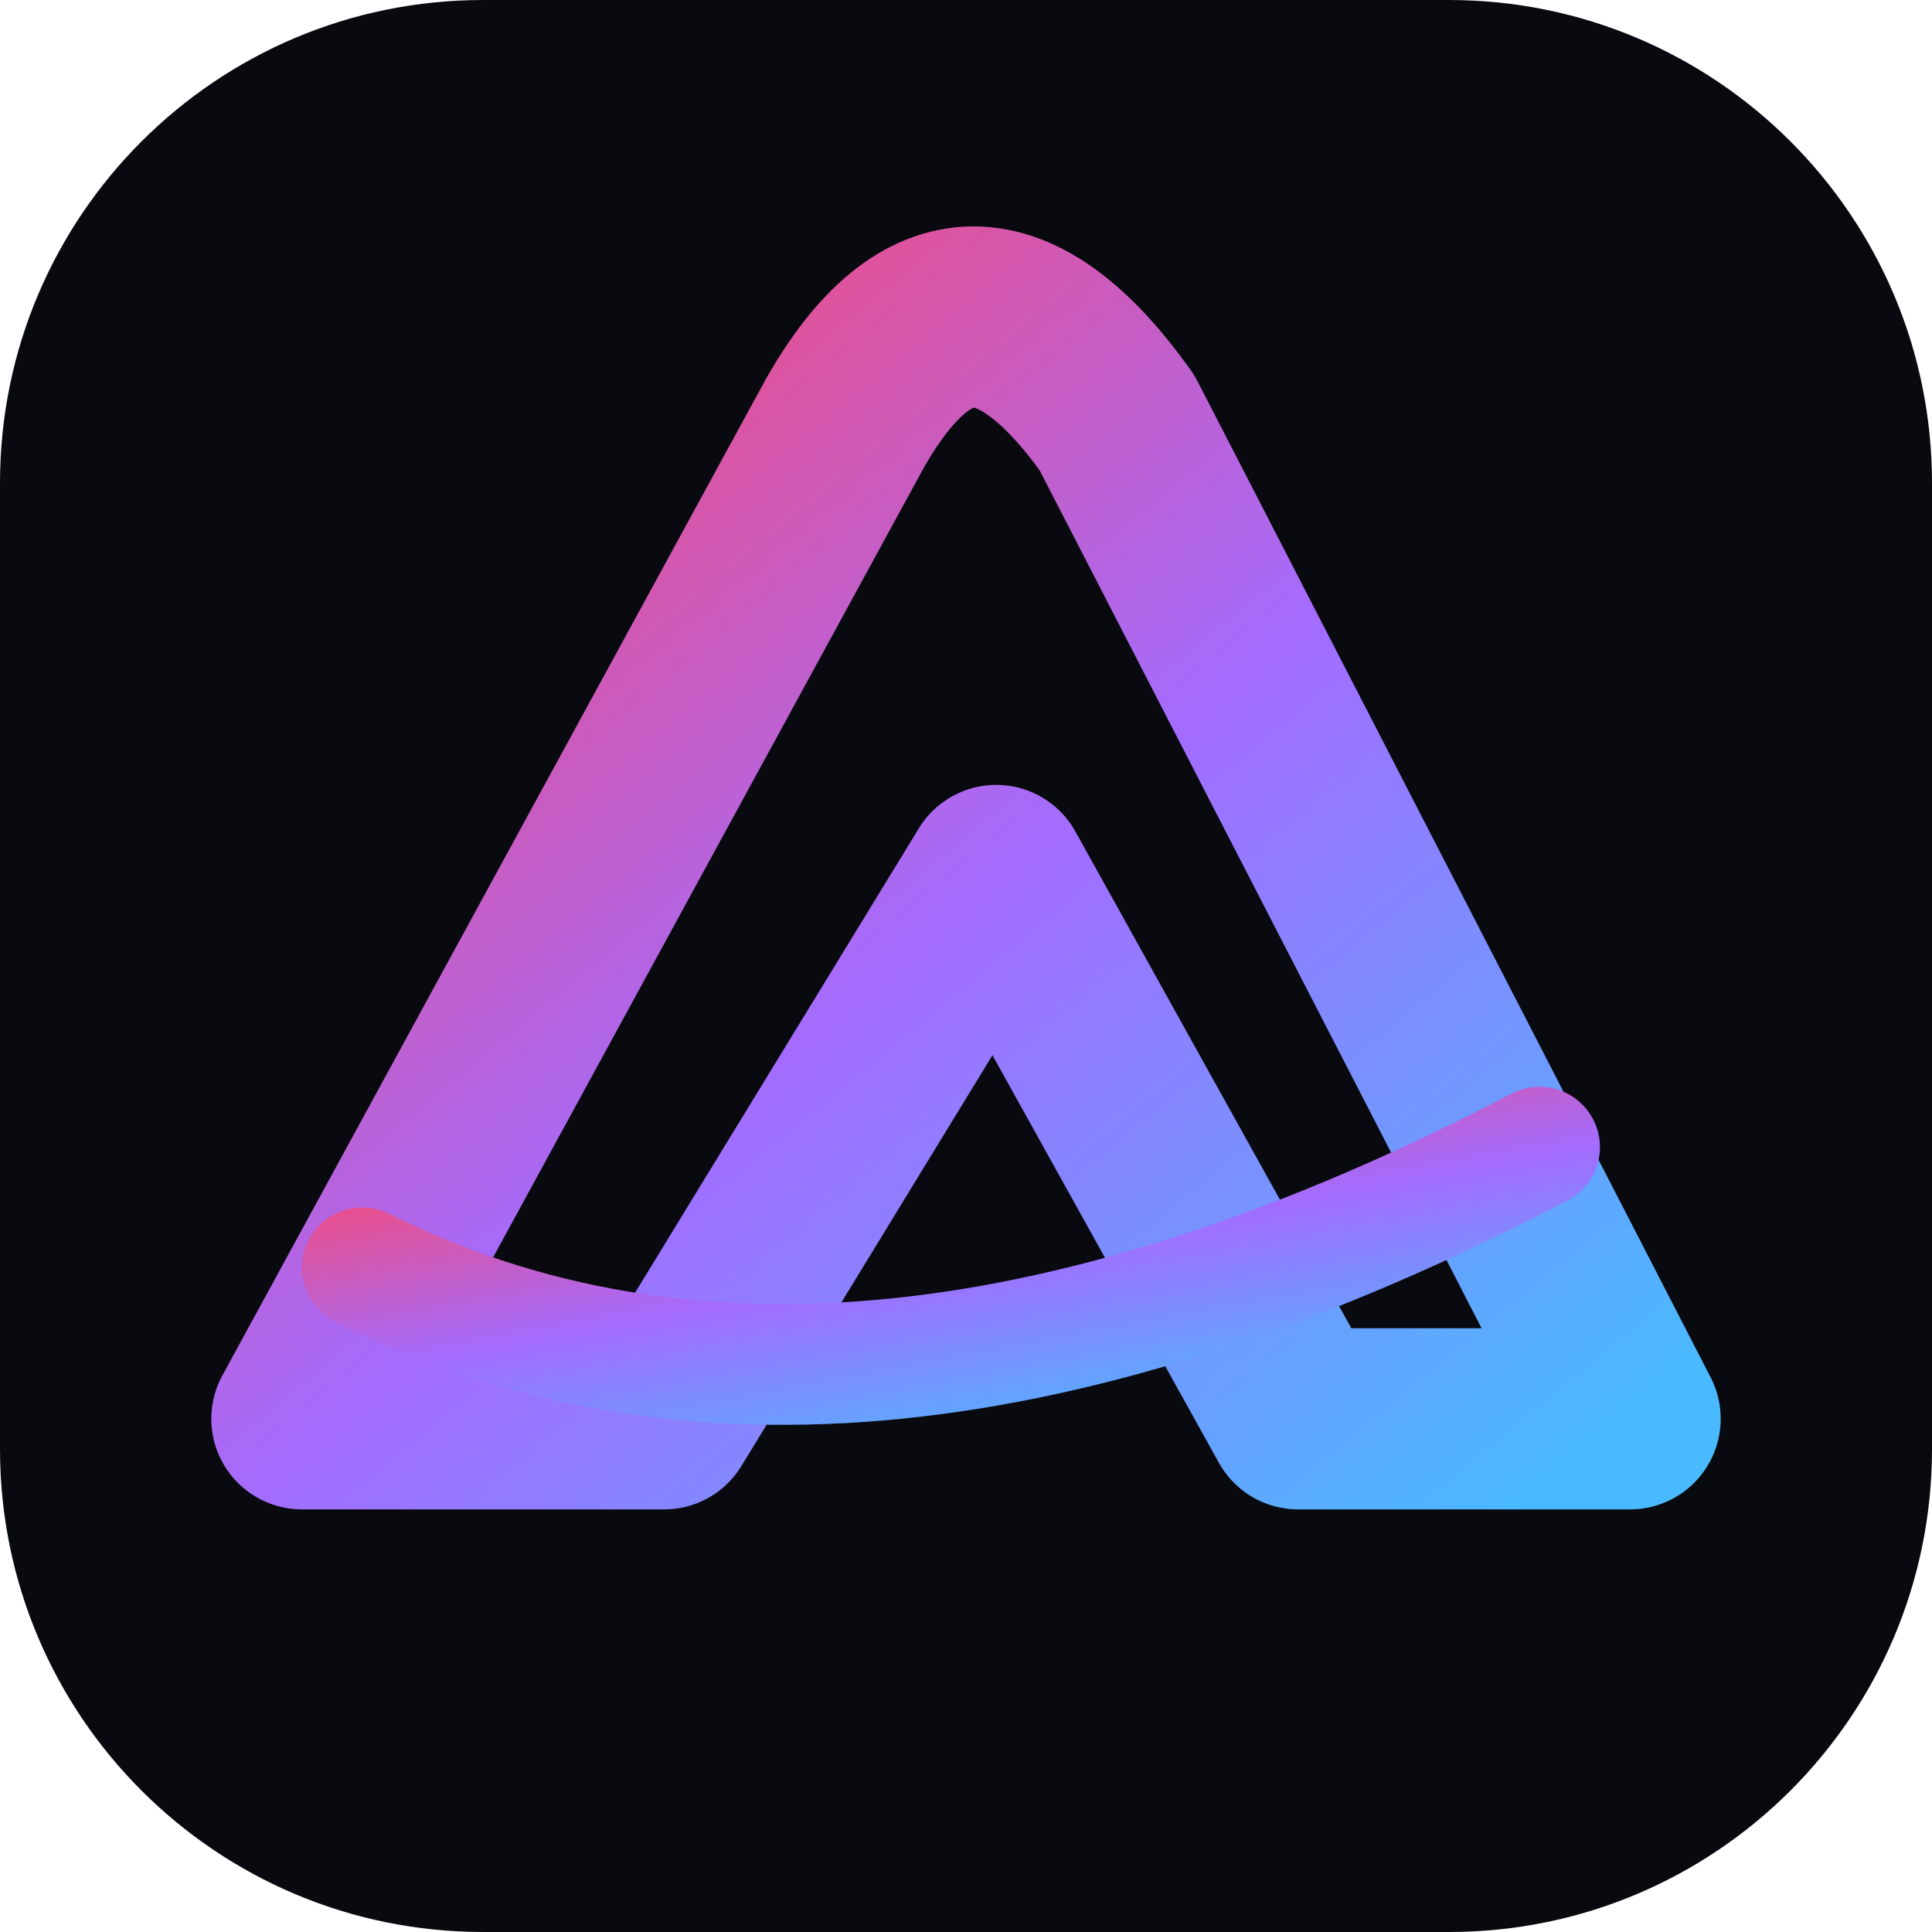
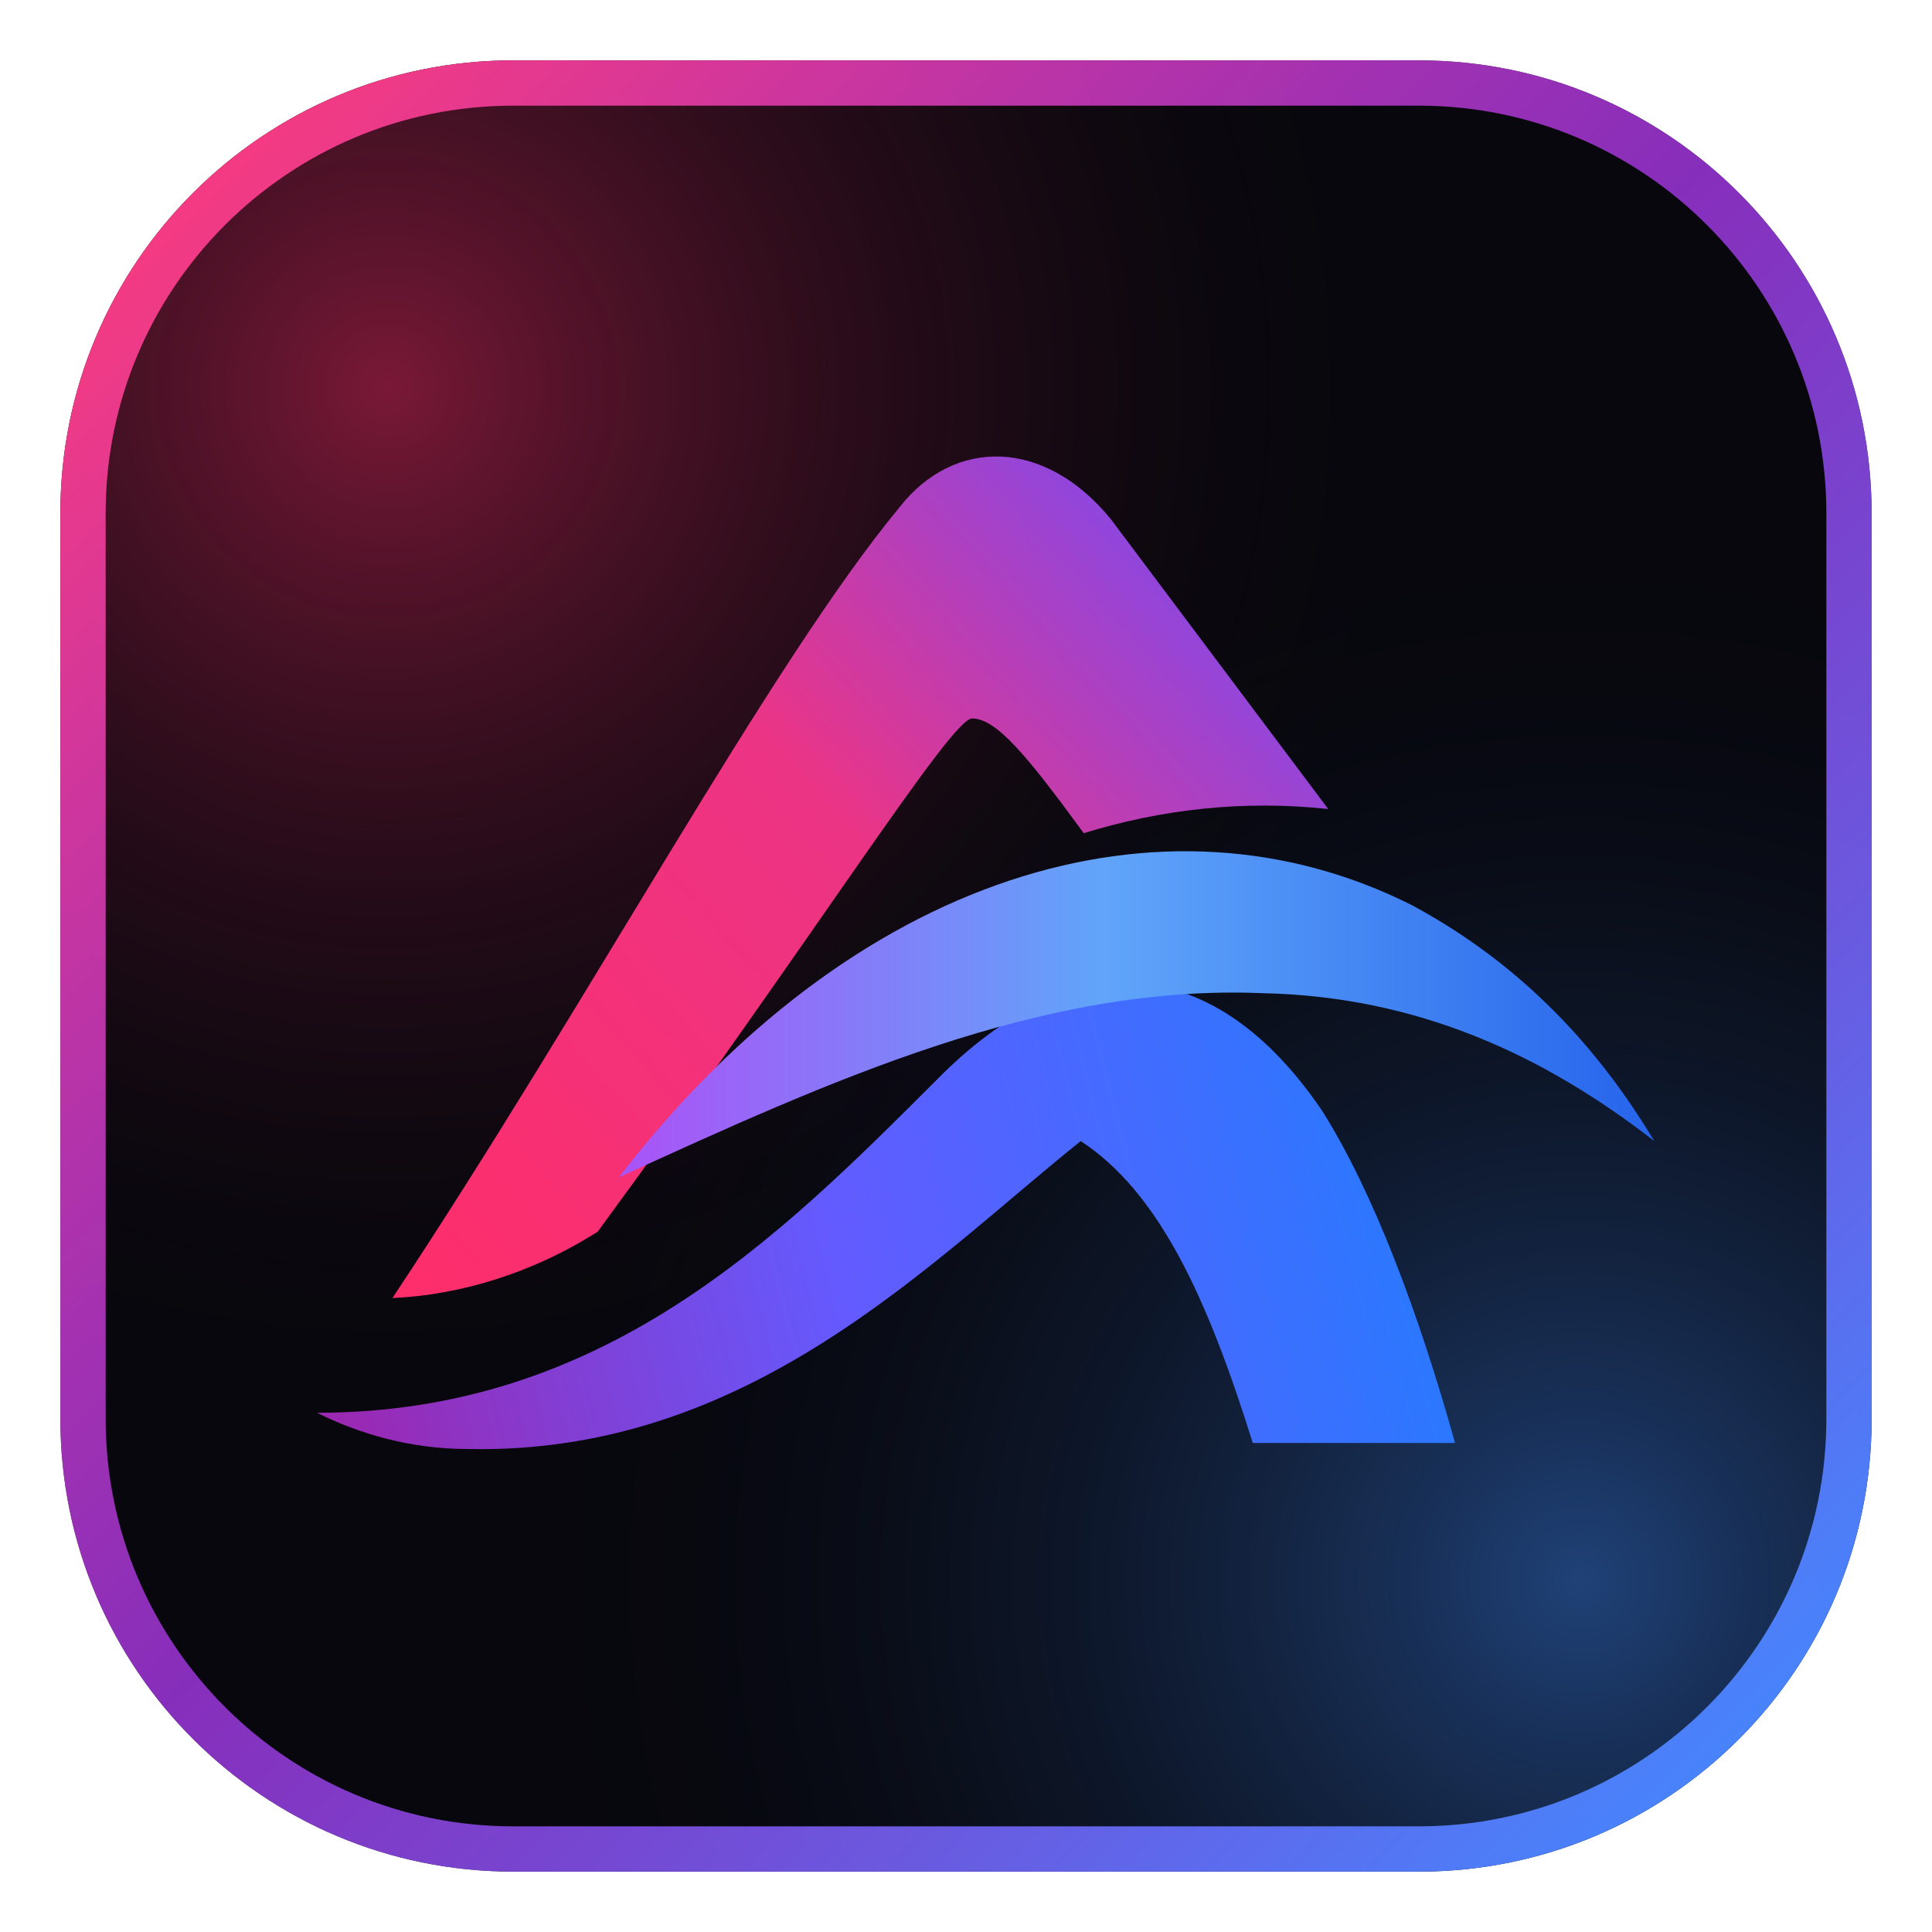
- <svg xmlns="http://www.w3.org/2000/svg" viewBox="0 0 64 64">
+ <svg xmlns="http://www.w3.org/2000/svg" viewBox="0 0 64 64" fill="none">
  <defs>
-     <linearGradient id="g" x1="0" y1="0" x2="1" y2="1">
-       <stop stop-color="#ff4566" />
-       <stop offset=".52" stop-color="#a36cff" />
-       <stop offset="1" stop-color="#49baff" />
+     <linearGradient id="favBorder" x1="4" y1="4" x2="60" y2="60" gradientUnits="userSpaceOnUse">
+       <stop offset="0%" stop-color="#ff3b78" />
+       <stop offset="48%" stop-color="#b83dff" stop-opacity="0.72" />
+       <stop offset="100%" stop-color="#3e8cff" />
+     </linearGradient>
+     <radialGradient id="favGlowP" cx="18%" cy="18%" r="58%">
+       <stop offset="0%" stop-color="#ff2d68" stop-opacity="0.46" />
+       <stop offset="100%" stop-color="#07070d" stop-opacity="0" />
+     </radialGradient>
+     <radialGradient id="favGlowB" cx="84%" cy="84%" r="58%">
+       <stop offset="0%" stop-color="#3e8cff" stop-opacity="0.44" />
+       <stop offset="100%" stop-color="#07070d" stop-opacity="0" />
+     </radialGradient>
+     <linearGradient id="favPeak" x1="12" y1="44" x2="43" y2="16" gradientUnits="userSpaceOnUse">
+       <stop offset="0%" stop-color="#ff2d68" />
+       <stop offset="55%" stop-color="#ec3485" />
+       <stop offset="100%" stop-color="#6c4dff" />
+     </linearGradient>
+     <linearGradient id="favArch" x1="11" y1="48" x2="47" y2="39" gradientUnits="userSpaceOnUse">
+       <stop offset="0%" stop-color="#9c27b0" />
+       <stop offset="48%" stop-color="#635bff" />
+       <stop offset="100%" stop-color="#2979ff" />
+     </linearGradient>
+     <linearGradient id="favCrest" x1="21" y1="39" x2="55" y2="39" gradientUnits="userSpaceOnUse">
+       <stop offset="0%" stop-color="#a855f7" />
+       <stop offset="46%" stop-color="#60a5fa" />
+       <stop offset="100%" stop-color="#2563eb" />
    </linearGradient>
  </defs>
-   <rect width="64" height="64" rx="16" fill="#090a0f" />
-   <path d="M10 47 28 14q4-7 9 0l17 33H43L33 29 22 47Z" fill="none" stroke="url(#g)" stroke-width="6" stroke-linecap="round" stroke-linejoin="round" />
-   <path d="M12 42q16 8 39-4" fill="none" stroke="url(#g)" stroke-width="4" stroke-linecap="round" />
+   <rect x="2" y="2" width="60" height="60" rx="15" fill="#07070d" />
+   <rect x="2" y="2" width="60" height="60" rx="15" fill="url(#favGlowP)" />
+   <rect x="2" y="2" width="60" height="60" rx="15" fill="url(#favGlowB)" />
+   <rect x="2.75" y="2.75" width="58.5" height="58.5" rx="14.25" stroke="url(#favBorder)" stroke-width="1.5" />
+   <path d="M13 43 C19.5 33.2 25.5 22 29.8 16.8 C31.6 14.5 34.6 14.5 36.8 17.2 L44 26.8 C41.2 26.5 38.5 26.8 35.9 27.6 C34 25 33 23.8 32.2 23.8 C31.5 23.8 27 31 19.8 40.8 C17.6 42.2 15.2 42.9 13 43 Z" fill="url(#favPeak)" />
+   <path d="M10.5 46.8 C20 46.8 25.8 41 31 35.8 C35.5 31.2 40.2 31.5 43.8 36.8 C45.5 39.5 47 43.5 48.2 47.8 L41.5 47.8 C40 43 38.4 39.5 35.8 37.8 C30.8 41.8 24.8 48.2 15.5 48 C13.6 48 11.9 47.5 10.5 46.8 Z" fill="url(#favArch)" />
+   <path d="M20.5 39 C28.2 29 38.5 25.8 46.8 30 C50.5 32 53 34.8 54.8 37.8 C51.2 35 47 33 41.8 32.9 C34.5 32.6 27.5 35.8 20.5 39 Z" fill="url(#favCrest)" />
</svg>
